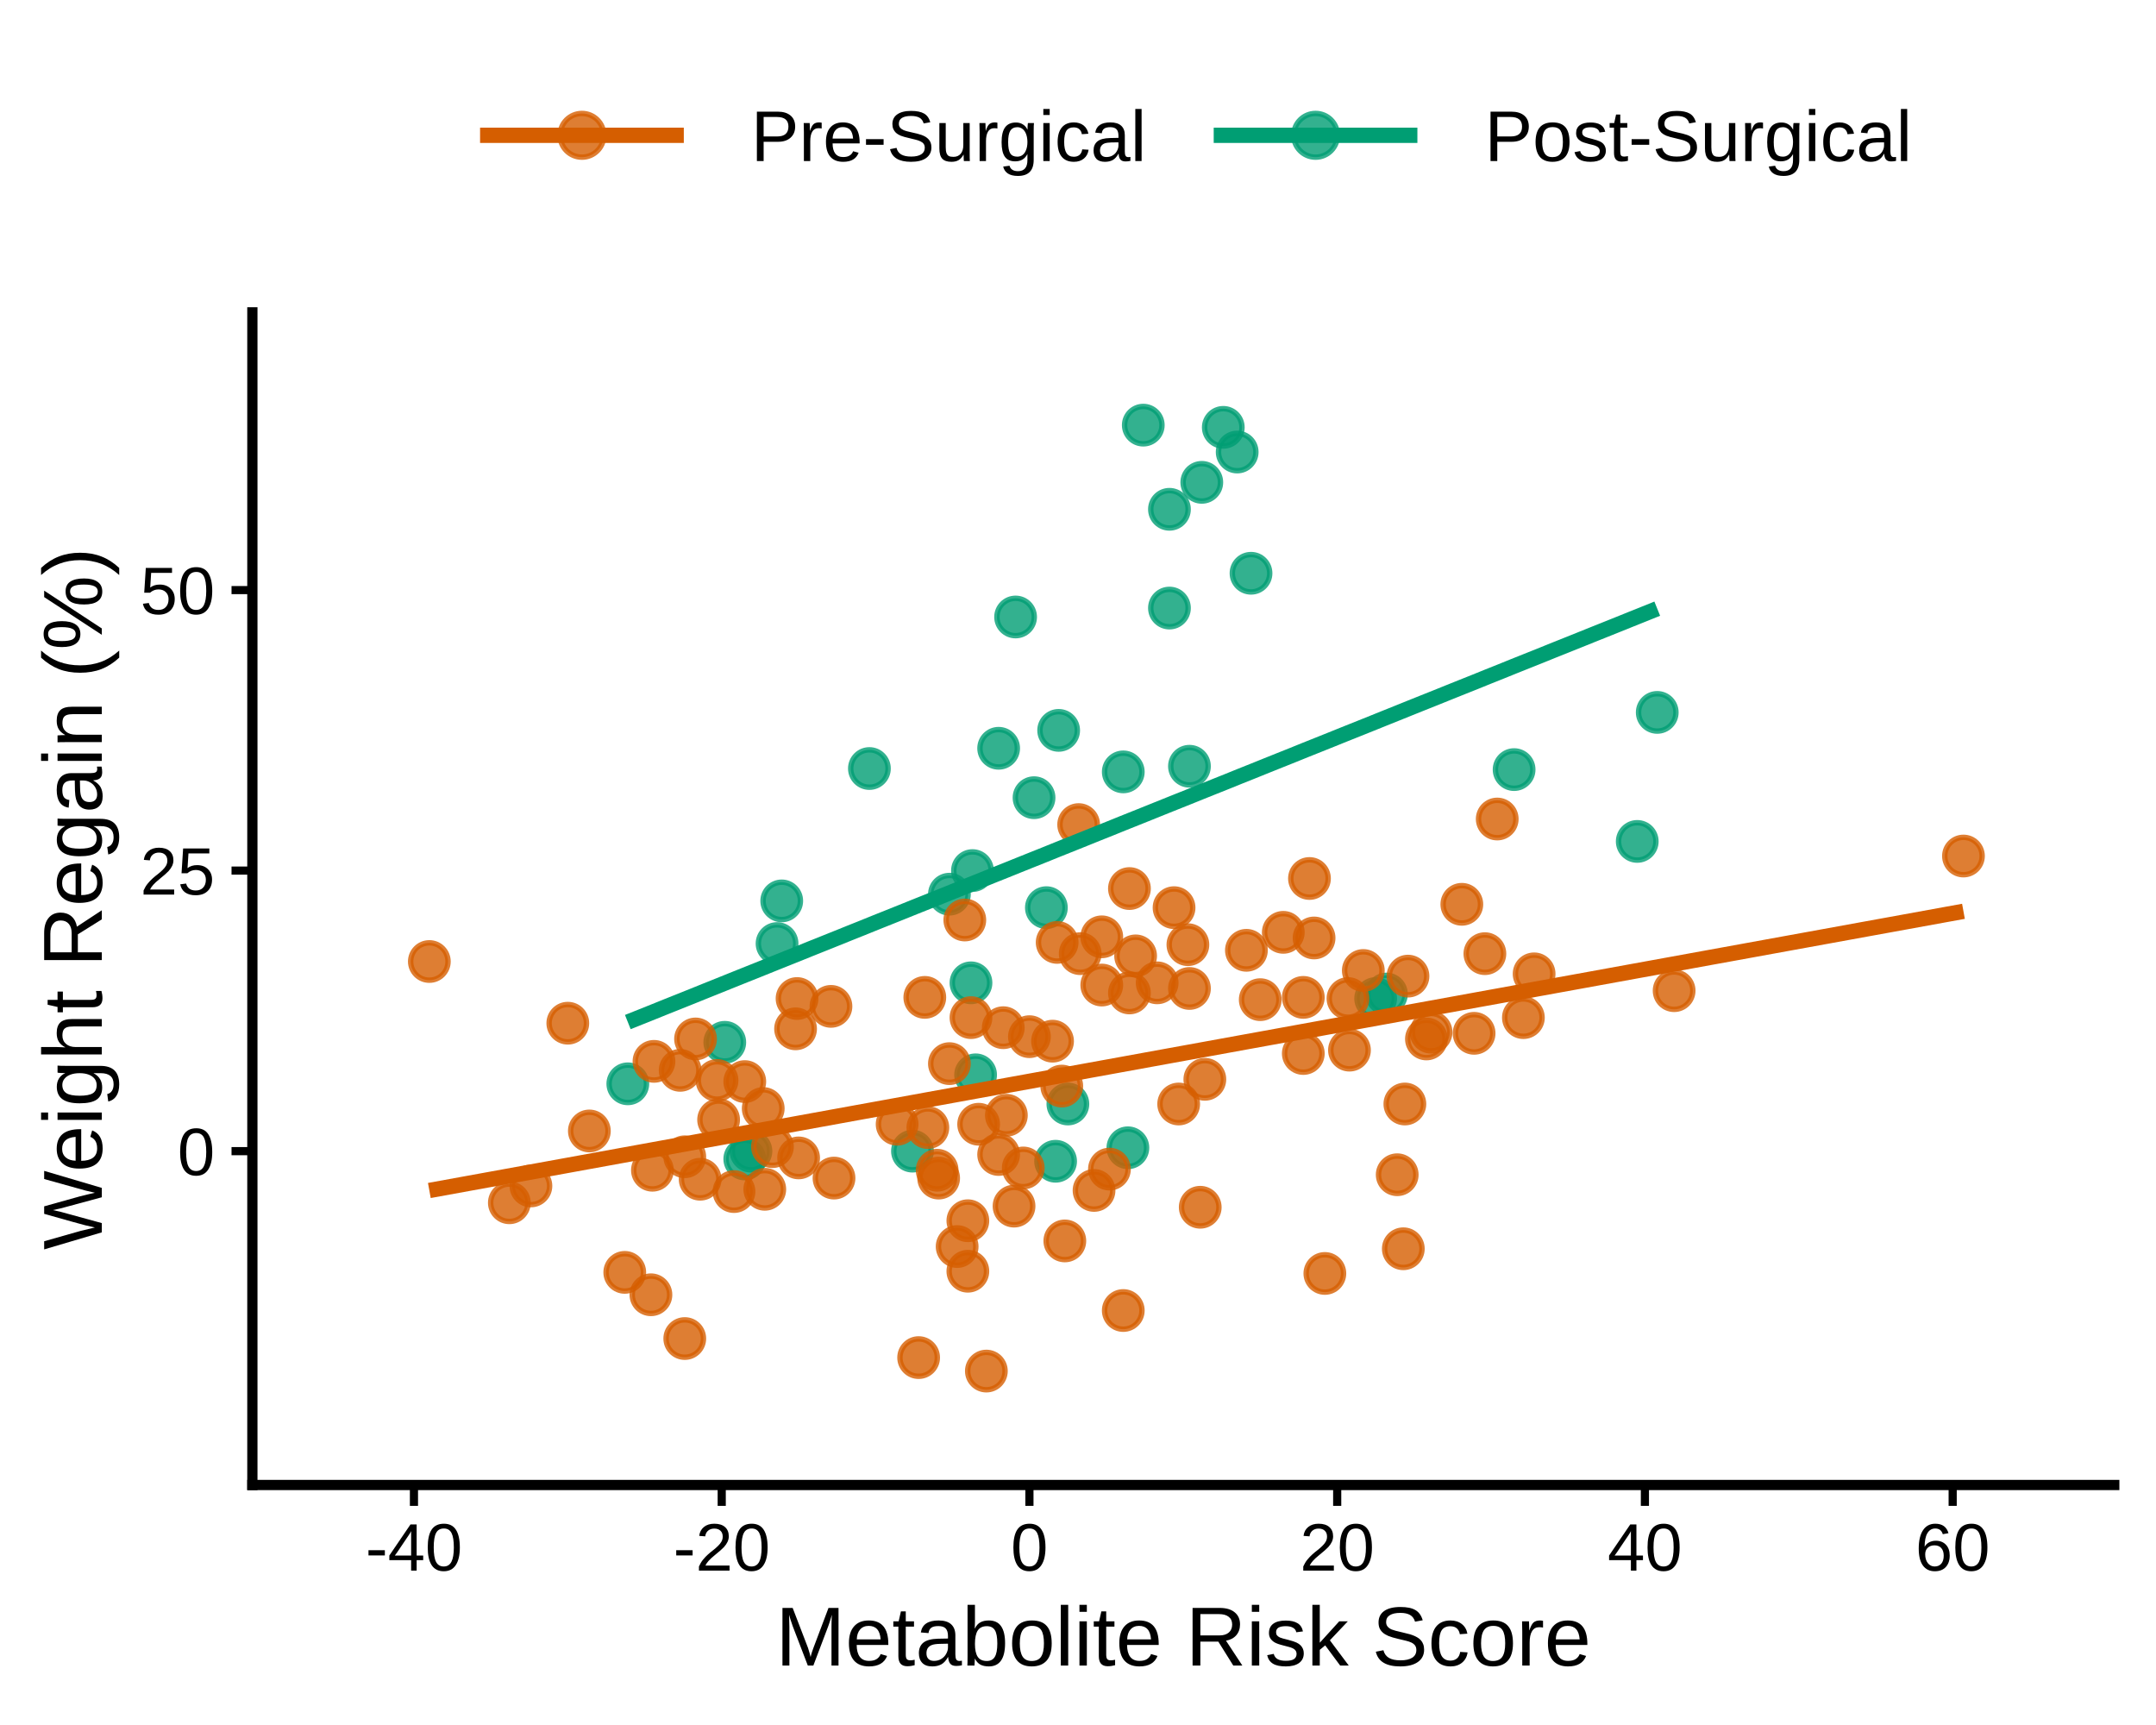
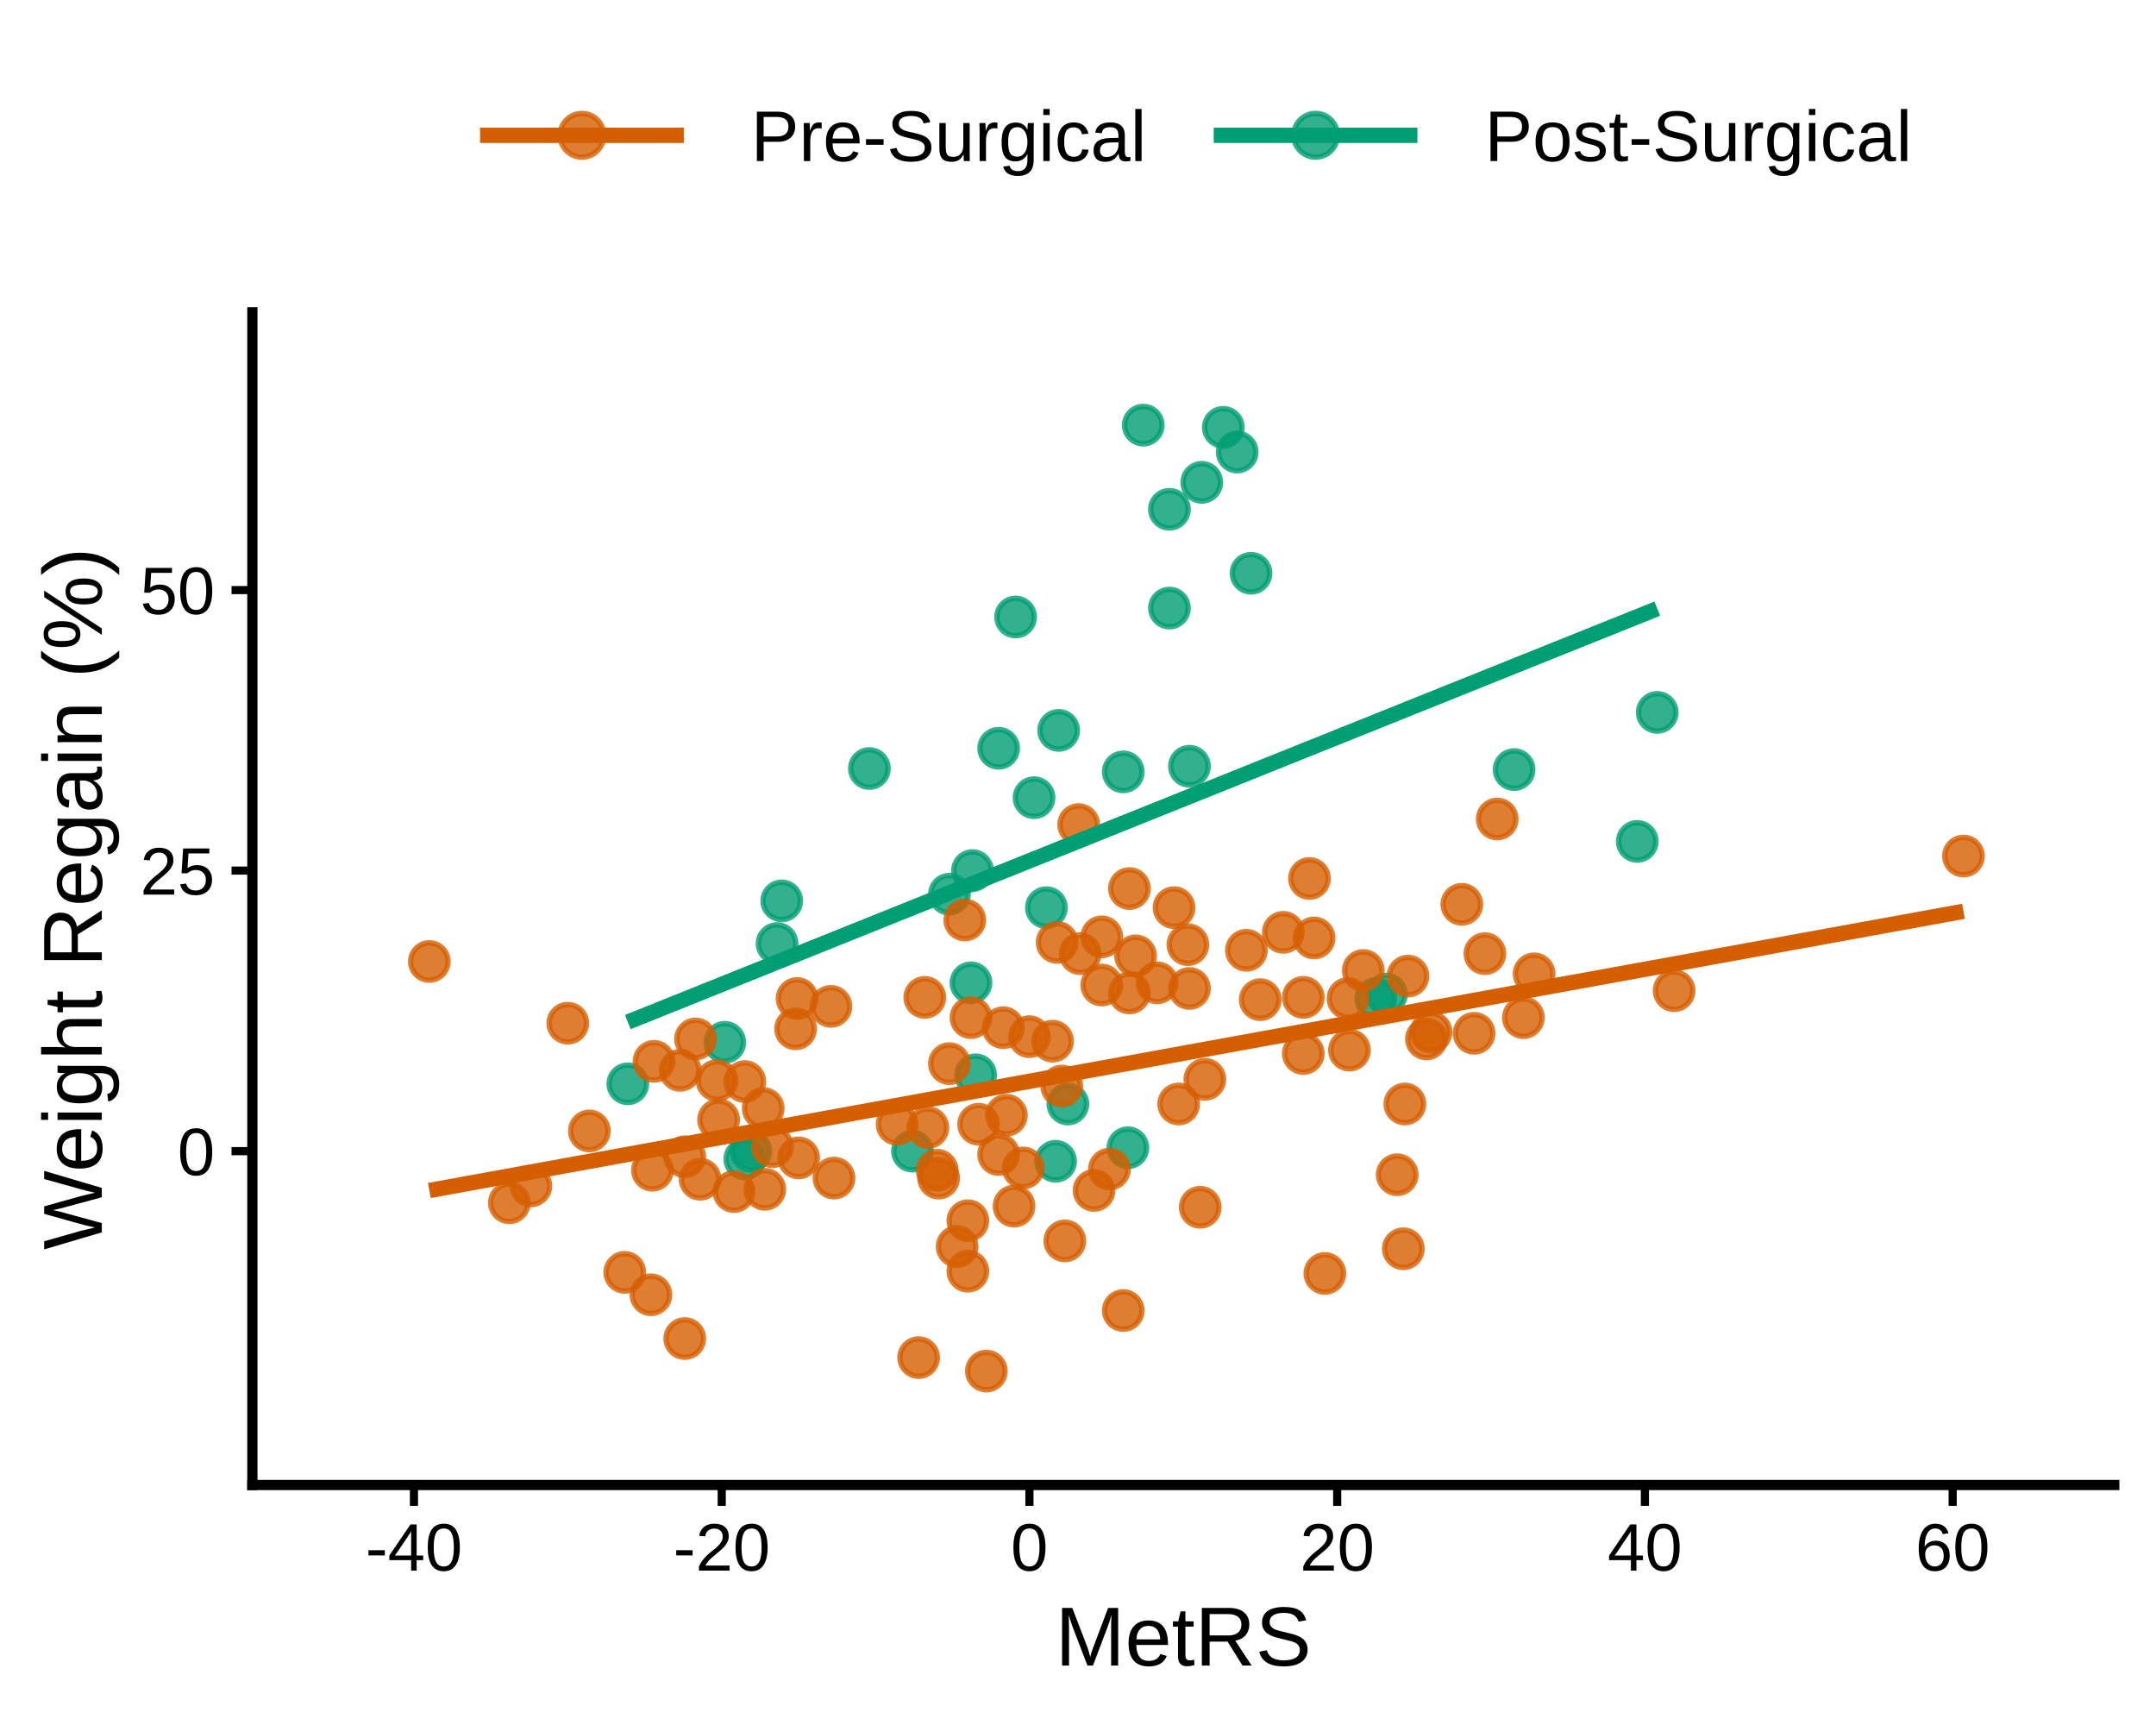
<svg xmlns="http://www.w3.org/2000/svg" width="360.00pt" height="288.00pt" viewBox="0 0 360.00 288.00">
  <g class="svglite">
    <defs>
      <style type="text/css">
    .svglite line, .svglite polyline, .svglite polygon, .svglite path, .svglite rect, .svglite circle {
      fill: none;
      stroke: #000000;
      stroke-linecap: round;
      stroke-linejoin: round;
      stroke-miterlimit: 10.00;
    }
    .svglite text {
      white-space: pre;
    }
    .svglite g.glyphgroup path {
      fill: inherit;
      stroke: none;
    }
  </style>
    </defs>
    <rect width="100%" height="100%" style="stroke: none; fill: #FFFFFF;" />
    <defs>
      <clipPath id="cpMC4wMHwzNjAuMDB8MC4wMHwyODguMDA=">
        <rect x="0.00" y="0.00" width="360.00" height="288.00" />
      </clipPath>
    </defs>
    <g clip-path="url(#cpMC4wMHwzNjAuMDB8MC4wMHwyODguMDA=)">
      <rect x="0" y="0.00" width="360.00" height="288.00" style="stroke-width: 1.36; stroke: #FFFFFF; fill: #FFFFFF;" />
    </g>
    <defs>
      <clipPath id="cpNDIuMTR8MzUzLjAzfDUyLjE1fDI0Ny45Mw==">
        <rect x="42.14" y="52.15" width="310.88" height="195.78" />
      </clipPath>
    </defs>
    <g clip-path="url(#cpNDIuMTR8MzUzLjAzfDUyLjE1fDI0Ny45Mw==)">
      <rect x="42.14" y="52.15" width="310.88" height="195.78" style="stroke-width: 1.36; stroke: none; fill: #FFFFFF;" />
      <circle cx="104.83" cy="180.95" r="3.12" style="stroke-width: 0.90; stroke: #009E73; stroke-opacity: 0.80; fill: #009E73; fill-opacity: 0.80;" />
      <circle cx="121.02" cy="174.02" r="3.12" style="stroke-width: 0.90; stroke: #009E73; stroke-opacity: 0.80; fill: #009E73; fill-opacity: 0.80;" />
      <circle cx="124.36" cy="193.50" r="3.12" style="stroke-width: 0.90; stroke: #009E73; stroke-opacity: 0.80; fill: #009E73; fill-opacity: 0.80;" />
      <circle cx="125.39" cy="192.19" r="3.12" style="stroke-width: 0.90; stroke: #009E73; stroke-opacity: 0.80; fill: #009E73; fill-opacity: 0.80;" />
      <circle cx="129.75" cy="157.53" r="3.12" style="stroke-width: 0.90; stroke: #009E73; stroke-opacity: 0.80; fill: #009E73; fill-opacity: 0.80;" />
      <circle cx="130.53" cy="150.41" r="3.12" style="stroke-width: 0.90; stroke: #009E73; stroke-opacity: 0.80; fill: #009E73; fill-opacity: 0.80;" />
      <circle cx="145.17" cy="128.31" r="3.12" style="stroke-width: 0.90; stroke: #009E73; stroke-opacity: 0.80; fill: #009E73; fill-opacity: 0.80;" />
      <circle cx="152.36" cy="192.19" r="3.12" style="stroke-width: 0.90; stroke: #009E73; stroke-opacity: 0.80; fill: #009E73; fill-opacity: 0.80;" />
      <circle cx="158.53" cy="149.29" r="3.12" style="stroke-width: 0.90; stroke: #009E73; stroke-opacity: 0.80; fill: #009E73; fill-opacity: 0.80;" />
      <circle cx="162.13" cy="164.09" r="3.12" style="stroke-width: 0.90; stroke: #009E73; stroke-opacity: 0.80; fill: #009E73; fill-opacity: 0.80;" />
      <circle cx="162.38" cy="145.35" r="3.12" style="stroke-width: 0.90; stroke: #009E73; stroke-opacity: 0.80; fill: #009E73; fill-opacity: 0.80;" />
      <circle cx="162.90" cy="179.45" r="3.12" style="stroke-width: 0.90; stroke: #009E73; stroke-opacity: 0.80; fill: #009E73; fill-opacity: 0.80;" />
      <circle cx="166.75" cy="124.93" r="3.12" style="stroke-width: 0.90; stroke: #009E73; stroke-opacity: 0.80; fill: #009E73; fill-opacity: 0.80;" />
      <circle cx="169.58" cy="103.01" r="3.12" style="stroke-width: 0.90; stroke: #009E73; stroke-opacity: 0.80; fill: #009E73; fill-opacity: 0.80;" />
      <circle cx="172.66" cy="133.18" r="3.12" style="stroke-width: 0.90; stroke: #009E73; stroke-opacity: 0.80; fill: #009E73; fill-opacity: 0.80;" />
      <circle cx="174.72" cy="151.54" r="3.12" style="stroke-width: 0.90; stroke: #009E73; stroke-opacity: 0.80; fill: #009E73; fill-opacity: 0.80;" />
      <circle cx="176.26" cy="193.88" r="3.12" style="stroke-width: 0.90; stroke: #009E73; stroke-opacity: 0.80; fill: #009E73; fill-opacity: 0.80;" />
      <circle cx="176.77" cy="121.94" r="3.12" style="stroke-width: 0.90; stroke: #009E73; stroke-opacity: 0.80; fill: #009E73; fill-opacity: 0.80;" />
      <circle cx="178.31" cy="184.32" r="3.12" style="stroke-width: 0.90; stroke: #009E73; stroke-opacity: 0.80; fill: #009E73; fill-opacity: 0.80;" />
      <circle cx="187.56" cy="128.87" r="3.12" style="stroke-width: 0.90; stroke: #009E73; stroke-opacity: 0.80; fill: #009E73; fill-opacity: 0.80;" />
      <circle cx="188.33" cy="191.63" r="3.12" style="stroke-width: 0.90; stroke: #009E73; stroke-opacity: 0.80; fill: #009E73; fill-opacity: 0.80;" />
      <circle cx="190.90" cy="70.98" r="3.12" style="stroke-width: 0.90; stroke: #009E73; stroke-opacity: 0.80; fill: #009E73; fill-opacity: 0.80;" />
      <circle cx="195.27" cy="101.52" r="3.12" style="stroke-width: 0.90; stroke: #009E73; stroke-opacity: 0.80; fill: #009E73; fill-opacity: 0.80;" />
      <circle cx="195.27" cy="85.03" r="3.12" style="stroke-width: 0.90; stroke: #009E73; stroke-opacity: 0.80; fill: #009E73; fill-opacity: 0.80;" />
      <circle cx="198.61" cy="127.93" r="3.12" style="stroke-width: 0.90; stroke: #009E73; stroke-opacity: 0.80; fill: #009E73; fill-opacity: 0.80;" />
      <circle cx="200.67" cy="80.53" r="3.12" style="stroke-width: 0.90; stroke: #009E73; stroke-opacity: 0.80; fill: #009E73; fill-opacity: 0.80;" />
      <circle cx="204.26" cy="71.35" r="3.12" style="stroke-width: 0.90; stroke: #009E73; stroke-opacity: 0.80; fill: #009E73; fill-opacity: 0.80;" />
      <circle cx="206.58" cy="75.47" r="3.12" style="stroke-width: 0.90; stroke: #009E73; stroke-opacity: 0.80; fill: #009E73; fill-opacity: 0.80;" />
      <circle cx="208.89" cy="95.71" r="3.12" style="stroke-width: 0.90; stroke: #009E73; stroke-opacity: 0.80; fill: #009E73; fill-opacity: 0.80;" />
      <circle cx="229.70" cy="166.71" r="3.12" style="stroke-width: 0.90; stroke: #009E73; stroke-opacity: 0.80; fill: #009E73; fill-opacity: 0.80;" />
      <circle cx="231.50" cy="165.96" r="3.12" style="stroke-width: 0.90; stroke: #009E73; stroke-opacity: 0.80; fill: #009E73; fill-opacity: 0.80;" />
      <circle cx="252.82" cy="128.49" r="3.12" style="stroke-width: 0.90; stroke: #009E73; stroke-opacity: 0.80; fill: #009E73; fill-opacity: 0.80;" />
      <circle cx="273.38" cy="140.48" r="3.12" style="stroke-width: 0.90; stroke: #009E73; stroke-opacity: 0.80; fill: #009E73; fill-opacity: 0.80;" />
      <circle cx="276.72" cy="118.94" r="3.12" style="stroke-width: 0.90; stroke: #009E73; stroke-opacity: 0.80; fill: #009E73; fill-opacity: 0.80;" />
      <circle cx="71.69" cy="160.53" r="3.12" style="stroke-width: 0.90; stroke: #D55E00; stroke-opacity: 0.80; fill: #D55E00; fill-opacity: 0.80;" />
      <circle cx="85.05" cy="200.81" r="3.12" style="stroke-width: 0.90; stroke: #D55E00; stroke-opacity: 0.80; fill: #D55E00; fill-opacity: 0.80;" />
      <circle cx="88.65" cy="198.00" r="3.12" style="stroke-width: 0.90; stroke: #D55E00; stroke-opacity: 0.80; fill: #D55E00; fill-opacity: 0.80;" />
      <circle cx="94.81" cy="170.83" r="3.12" style="stroke-width: 0.90; stroke: #D55E00; stroke-opacity: 0.80; fill: #D55E00; fill-opacity: 0.80;" />
      <circle cx="98.41" cy="188.82" r="3.12" style="stroke-width: 0.90; stroke: #D55E00; stroke-opacity: 0.80; fill: #D55E00; fill-opacity: 0.80;" />
      <circle cx="104.32" cy="212.43" r="3.12" style="stroke-width: 0.90; stroke: #D55E00; stroke-opacity: 0.80; fill: #D55E00; fill-opacity: 0.80;" />
      <circle cx="108.69" cy="216.17" r="3.12" style="stroke-width: 0.90; stroke: #D55E00; stroke-opacity: 0.80; fill: #D55E00; fill-opacity: 0.80;" />
      <circle cx="108.94" cy="195.38" r="3.12" style="stroke-width: 0.90; stroke: #D55E00; stroke-opacity: 0.80; fill: #D55E00; fill-opacity: 0.80;" />
      <circle cx="109.20" cy="177.20" r="3.12" style="stroke-width: 0.90; stroke: #D55E00; stroke-opacity: 0.80; fill: #D55E00; fill-opacity: 0.80;" />
      <circle cx="113.57" cy="178.70" r="3.12" style="stroke-width: 0.90; stroke: #D55E00; stroke-opacity: 0.80; fill: #D55E00; fill-opacity: 0.80;" />
      <circle cx="114.34" cy="223.48" r="3.12" style="stroke-width: 0.90; stroke: #D55E00; stroke-opacity: 0.80; fill: #D55E00; fill-opacity: 0.80;" />
      <circle cx="114.34" cy="193.13" r="3.12" style="stroke-width: 0.90; stroke: #D55E00; stroke-opacity: 0.80; fill: #D55E00; fill-opacity: 0.80;" />
      <circle cx="116.14" cy="173.46" r="3.12" style="stroke-width: 0.90; stroke: #D55E00; stroke-opacity: 0.80; fill: #D55E00; fill-opacity: 0.80;" />
      <circle cx="116.91" cy="196.88" r="3.12" style="stroke-width: 0.90; stroke: #D55E00; stroke-opacity: 0.80; fill: #D55E00; fill-opacity: 0.80;" />
      <circle cx="119.73" cy="180.39" r="3.12" style="stroke-width: 0.90; stroke: #D55E00; stroke-opacity: 0.80; fill: #D55E00; fill-opacity: 0.80;" />
      <circle cx="119.99" cy="186.95" r="3.12" style="stroke-width: 0.90; stroke: #D55E00; stroke-opacity: 0.80; fill: #D55E00; fill-opacity: 0.80;" />
      <circle cx="122.56" cy="198.94" r="3.12" style="stroke-width: 0.90; stroke: #D55E00; stroke-opacity: 0.80; fill: #D55E00; fill-opacity: 0.80;" />
      <circle cx="124.36" cy="180.58" r="3.12" style="stroke-width: 0.90; stroke: #D55E00; stroke-opacity: 0.80; fill: #D55E00; fill-opacity: 0.80;" />
      <circle cx="127.44" cy="185.07" r="3.12" style="stroke-width: 0.90; stroke: #D55E00; stroke-opacity: 0.80; fill: #D55E00; fill-opacity: 0.80;" />
      <circle cx="127.70" cy="198.56" r="3.12" style="stroke-width: 0.90; stroke: #D55E00; stroke-opacity: 0.80; fill: #D55E00; fill-opacity: 0.80;" />
      <circle cx="128.98" cy="191.44" r="3.12" style="stroke-width: 0.90; stroke: #D55E00; stroke-opacity: 0.80; fill: #D55E00; fill-opacity: 0.80;" />
      <circle cx="132.84" cy="171.77" r="3.12" style="stroke-width: 0.90; stroke: #D55E00; stroke-opacity: 0.80; fill: #D55E00; fill-opacity: 0.80;" />
      <circle cx="133.09" cy="166.71" r="3.12" style="stroke-width: 0.90; stroke: #D55E00; stroke-opacity: 0.80; fill: #D55E00; fill-opacity: 0.80;" />
      <circle cx="133.35" cy="193.32" r="3.12" style="stroke-width: 0.90; stroke: #D55E00; stroke-opacity: 0.80; fill: #D55E00; fill-opacity: 0.80;" />
      <circle cx="138.75" cy="168.02" r="3.12" style="stroke-width: 0.90; stroke: #D55E00; stroke-opacity: 0.80; fill: #D55E00; fill-opacity: 0.80;" />
      <circle cx="139.26" cy="196.69" r="3.12" style="stroke-width: 0.90; stroke: #D55E00; stroke-opacity: 0.80; fill: #D55E00; fill-opacity: 0.80;" />
      <circle cx="149.80" cy="187.70" r="3.12" style="stroke-width: 0.90; stroke: #D55E00; stroke-opacity: 0.80; fill: #D55E00; fill-opacity: 0.80;" />
      <circle cx="153.39" cy="226.66" r="3.12" style="stroke-width: 0.90; stroke: #D55E00; stroke-opacity: 0.80; fill: #D55E00; fill-opacity: 0.80;" />
      <circle cx="154.42" cy="166.52" r="3.12" style="stroke-width: 0.90; stroke: #D55E00; stroke-opacity: 0.80; fill: #D55E00; fill-opacity: 0.80;" />
      <circle cx="154.93" cy="188.26" r="3.12" style="stroke-width: 0.90; stroke: #D55E00; stroke-opacity: 0.80; fill: #D55E00; fill-opacity: 0.80;" />
      <circle cx="156.48" cy="195.38" r="3.12" style="stroke-width: 0.90; stroke: #D55E00; stroke-opacity: 0.80; fill: #D55E00; fill-opacity: 0.80;" />
      <circle cx="156.73" cy="196.69" r="3.12" style="stroke-width: 0.90; stroke: #D55E00; stroke-opacity: 0.80; fill: #D55E00; fill-opacity: 0.80;" />
      <circle cx="158.53" cy="177.58" r="3.12" style="stroke-width: 0.90; stroke: #D55E00; stroke-opacity: 0.80; fill: #D55E00; fill-opacity: 0.80;" />
      <circle cx="159.82" cy="208.12" r="3.12" style="stroke-width: 0.90; stroke: #D55E00; stroke-opacity: 0.80; fill: #D55E00; fill-opacity: 0.80;" />
      <circle cx="161.10" cy="153.60" r="3.12" style="stroke-width: 0.90; stroke: #D55E00; stroke-opacity: 0.80; fill: #D55E00; fill-opacity: 0.80;" />
      <circle cx="161.61" cy="212.24" r="3.12" style="stroke-width: 0.90; stroke: #D55E00; stroke-opacity: 0.80; fill: #D55E00; fill-opacity: 0.80;" />
      <circle cx="161.61" cy="203.81" r="3.12" style="stroke-width: 0.90; stroke: #D55E00; stroke-opacity: 0.80; fill: #D55E00; fill-opacity: 0.80;" />
      <circle cx="162.13" cy="169.90" r="3.12" style="stroke-width: 0.90; stroke: #D55E00; stroke-opacity: 0.80; fill: #D55E00; fill-opacity: 0.80;" />
      <circle cx="163.41" cy="187.70" r="3.12" style="stroke-width: 0.90; stroke: #D55E00; stroke-opacity: 0.80; fill: #D55E00; fill-opacity: 0.80;" />
      <circle cx="164.70" cy="228.91" r="3.12" style="stroke-width: 0.90; stroke: #D55E00; stroke-opacity: 0.80; fill: #D55E00; fill-opacity: 0.80;" />
      <circle cx="166.75" cy="192.75" r="3.12" style="stroke-width: 0.90; stroke: #D55E00; stroke-opacity: 0.80; fill: #D55E00; fill-opacity: 0.80;" />
      <circle cx="167.52" cy="171.58" r="3.12" style="stroke-width: 0.90; stroke: #D55E00; stroke-opacity: 0.80; fill: #D55E00; fill-opacity: 0.80;" />
      <circle cx="168.04" cy="186.20" r="3.12" style="stroke-width: 0.90; stroke: #D55E00; stroke-opacity: 0.80; fill: #D55E00; fill-opacity: 0.80;" />
      <circle cx="169.32" cy="201.37" r="3.12" style="stroke-width: 0.90; stroke: #D55E00; stroke-opacity: 0.80; fill: #D55E00; fill-opacity: 0.80;" />
      <circle cx="170.86" cy="195.00" r="3.12" style="stroke-width: 0.90; stroke: #D55E00; stroke-opacity: 0.80; fill: #D55E00; fill-opacity: 0.80;" />
      <circle cx="171.89" cy="173.08" r="3.12" style="stroke-width: 0.90; stroke: #D55E00; stroke-opacity: 0.80; fill: #D55E00; fill-opacity: 0.80;" />
      <circle cx="175.75" cy="173.83" r="3.12" style="stroke-width: 0.90; stroke: #D55E00; stroke-opacity: 0.80; fill: #D55E00; fill-opacity: 0.80;" />
      <circle cx="176.52" cy="157.34" r="3.12" style="stroke-width: 0.90; stroke: #D55E00; stroke-opacity: 0.80; fill: #D55E00; fill-opacity: 0.80;" />
      <circle cx="177.29" cy="181.33" r="3.12" style="stroke-width: 0.90; stroke: #D55E00; stroke-opacity: 0.80; fill: #D55E00; fill-opacity: 0.80;" />
      <circle cx="177.80" cy="207.18" r="3.12" style="stroke-width: 0.90; stroke: #D55E00; stroke-opacity: 0.80; fill: #D55E00; fill-opacity: 0.80;" />
      <circle cx="180.11" cy="137.67" r="3.12" style="stroke-width: 0.90; stroke: #D55E00; stroke-opacity: 0.80; fill: #D55E00; fill-opacity: 0.80;" />
      <circle cx="180.37" cy="159.22" r="3.12" style="stroke-width: 0.90; stroke: #D55E00; stroke-opacity: 0.80; fill: #D55E00; fill-opacity: 0.80;" />
      <circle cx="182.68" cy="198.75" r="3.12" style="stroke-width: 0.90; stroke: #D55E00; stroke-opacity: 0.80; fill: #D55E00; fill-opacity: 0.80;" />
      <circle cx="183.97" cy="164.46" r="3.12" style="stroke-width: 0.90; stroke: #D55E00; stroke-opacity: 0.80; fill: #D55E00; fill-opacity: 0.80;" />
      <circle cx="183.97" cy="156.41" r="3.12" style="stroke-width: 0.90; stroke: #D55E00; stroke-opacity: 0.80; fill: #D55E00; fill-opacity: 0.80;" />
      <circle cx="185.25" cy="195.19" r="3.12" style="stroke-width: 0.90; stroke: #D55E00; stroke-opacity: 0.80; fill: #D55E00; fill-opacity: 0.80;" />
      <circle cx="187.56" cy="218.80" r="3.12" style="stroke-width: 0.90; stroke: #D55E00; stroke-opacity: 0.80; fill: #D55E00; fill-opacity: 0.80;" />
      <circle cx="188.59" cy="165.78" r="3.12" style="stroke-width: 0.90; stroke: #D55E00; stroke-opacity: 0.80; fill: #D55E00; fill-opacity: 0.80;" />
      <circle cx="188.59" cy="148.35" r="3.12" style="stroke-width: 0.90; stroke: #D55E00; stroke-opacity: 0.80; fill: #D55E00; fill-opacity: 0.80;" />
      <circle cx="189.62" cy="159.59" r="3.12" style="stroke-width: 0.90; stroke: #D55E00; stroke-opacity: 0.80; fill: #D55E00; fill-opacity: 0.80;" />
      <circle cx="193.22" cy="164.09" r="3.12" style="stroke-width: 0.90; stroke: #D55E00; stroke-opacity: 0.80; fill: #D55E00; fill-opacity: 0.80;" />
      <circle cx="196.04" cy="151.54" r="3.12" style="stroke-width: 0.90; stroke: #D55E00; stroke-opacity: 0.80; fill: #D55E00; fill-opacity: 0.80;" />
      <circle cx="196.81" cy="184.32" r="3.12" style="stroke-width: 0.90; stroke: #D55E00; stroke-opacity: 0.80; fill: #D55E00; fill-opacity: 0.80;" />
      <circle cx="198.35" cy="157.72" r="3.12" style="stroke-width: 0.90; stroke: #D55E00; stroke-opacity: 0.80; fill: #D55E00; fill-opacity: 0.80;" />
      <circle cx="198.61" cy="165.03" r="3.12" style="stroke-width: 0.90; stroke: #D55E00; stroke-opacity: 0.80; fill: #D55E00; fill-opacity: 0.80;" />
      <circle cx="200.41" cy="201.56" r="3.12" style="stroke-width: 0.90; stroke: #D55E00; stroke-opacity: 0.80; fill: #D55E00; fill-opacity: 0.80;" />
      <circle cx="201.18" cy="180.20" r="3.12" style="stroke-width: 0.90; stroke: #D55E00; stroke-opacity: 0.80; fill: #D55E00; fill-opacity: 0.80;" />
      <circle cx="208.12" cy="158.66" r="3.12" style="stroke-width: 0.90; stroke: #D55E00; stroke-opacity: 0.80; fill: #D55E00; fill-opacity: 0.80;" />
      <circle cx="210.43" cy="166.90" r="3.12" style="stroke-width: 0.90; stroke: #D55E00; stroke-opacity: 0.80; fill: #D55E00; fill-opacity: 0.80;" />
      <circle cx="214.28" cy="155.66" r="3.12" style="stroke-width: 0.90; stroke: #D55E00; stroke-opacity: 0.80; fill: #D55E00; fill-opacity: 0.80;" />
      <circle cx="217.62" cy="175.89" r="3.12" style="stroke-width: 0.90; stroke: #D55E00; stroke-opacity: 0.80; fill: #D55E00; fill-opacity: 0.80;" />
      <circle cx="217.62" cy="166.52" r="3.12" style="stroke-width: 0.90; stroke: #D55E00; stroke-opacity: 0.80; fill: #D55E00; fill-opacity: 0.80;" />
      <circle cx="218.65" cy="146.67" r="3.12" style="stroke-width: 0.90; stroke: #D55E00; stroke-opacity: 0.80; fill: #D55E00; fill-opacity: 0.80;" />
      <circle cx="219.42" cy="156.60" r="3.12" style="stroke-width: 0.90; stroke: #D55E00; stroke-opacity: 0.80; fill: #D55E00; fill-opacity: 0.80;" />
      <circle cx="221.22" cy="212.61" r="3.12" style="stroke-width: 0.90; stroke: #D55E00; stroke-opacity: 0.80; fill: #D55E00; fill-opacity: 0.80;" />
      <circle cx="225.08" cy="166.71" r="3.12" style="stroke-width: 0.90; stroke: #D55E00; stroke-opacity: 0.80; fill: #D55E00; fill-opacity: 0.80;" />
      <circle cx="225.33" cy="175.33" r="3.12" style="stroke-width: 0.90; stroke: #D55E00; stroke-opacity: 0.80; fill: #D55E00; fill-opacity: 0.80;" />
      <circle cx="227.64" cy="162.03" r="3.12" style="stroke-width: 0.90; stroke: #D55E00; stroke-opacity: 0.80; fill: #D55E00; fill-opacity: 0.80;" />
      <circle cx="233.30" cy="196.13" r="3.12" style="stroke-width: 0.90; stroke: #D55E00; stroke-opacity: 0.80; fill: #D55E00; fill-opacity: 0.80;" />
      <circle cx="234.32" cy="208.49" r="3.12" style="stroke-width: 0.90; stroke: #D55E00; stroke-opacity: 0.80; fill: #D55E00; fill-opacity: 0.80;" />
      <circle cx="234.58" cy="184.32" r="3.12" style="stroke-width: 0.90; stroke: #D55E00; stroke-opacity: 0.80; fill: #D55E00; fill-opacity: 0.80;" />
      <circle cx="235.10" cy="162.97" r="3.12" style="stroke-width: 0.90; stroke: #D55E00; stroke-opacity: 0.80; fill: #D55E00; fill-opacity: 0.80;" />
      <circle cx="238.18" cy="173.46" r="3.12" style="stroke-width: 0.90; stroke: #D55E00; stroke-opacity: 0.80; fill: #D55E00; fill-opacity: 0.80;" />
      <circle cx="238.95" cy="172.33" r="3.12" style="stroke-width: 0.90; stroke: #D55E00; stroke-opacity: 0.80; fill: #D55E00; fill-opacity: 0.80;" />
      <circle cx="244.09" cy="150.98" r="3.12" style="stroke-width: 0.90; stroke: #D55E00; stroke-opacity: 0.80; fill: #D55E00; fill-opacity: 0.80;" />
      <circle cx="246.14" cy="172.52" r="3.12" style="stroke-width: 0.90; stroke: #D55E00; stroke-opacity: 0.80; fill: #D55E00; fill-opacity: 0.80;" />
      <circle cx="247.94" cy="159.22" r="3.12" style="stroke-width: 0.90; stroke: #D55E00; stroke-opacity: 0.80; fill: #D55E00; fill-opacity: 0.80;" />
      <circle cx="250.00" cy="136.74" r="3.12" style="stroke-width: 0.90; stroke: #D55E00; stroke-opacity: 0.80; fill: #D55E00; fill-opacity: 0.80;" />
      <circle cx="254.37" cy="169.90" r="3.12" style="stroke-width: 0.90; stroke: #D55E00; stroke-opacity: 0.80; fill: #D55E00; fill-opacity: 0.80;" />
      <circle cx="256.16" cy="162.59" r="3.12" style="stroke-width: 0.90; stroke: #D55E00; stroke-opacity: 0.80; fill: #D55E00; fill-opacity: 0.80;" />
      <circle cx="279.54" cy="165.40" r="3.12" style="stroke-width: 0.90; stroke: #D55E00; stroke-opacity: 0.80; fill: #D55E00; fill-opacity: 0.80;" />
      <circle cx="327.85" cy="142.92" r="3.12" style="stroke-width: 0.90; stroke: #D55E00; stroke-opacity: 0.80; fill: #D55E00; fill-opacity: 0.80;" />
      <polyline points="71.69,198.76 74.93,198.17 78.17,197.58 81.42,196.99 84.66,196.40 87.90,195.81 91.14,195.22 94.39,194.63 97.63,194.04 100.87,193.45 104.11,192.86 107.36,192.27 110.60,191.68 113.84,191.09 117.08,190.50 120.33,189.91 123.57,189.32 126.81,188.73 130.05,188.14 133.30,187.55 136.54,186.96 139.78,186.37 143.02,185.78 146.27,185.19 149.51,184.60 152.75,184.01 155.99,183.42 159.24,182.83 162.48,182.24 165.72,181.65 168.96,181.06 172.21,180.47 175.45,179.88 178.69,179.29 181.93,178.70 185.18,178.11 188.42,177.52 191.66,176.93 194.90,176.34 198.15,175.75 201.39,175.16 204.63,174.57 207.87,173.98 211.12,173.39 214.36,172.80 217.60,172.21 220.84,171.62 224.09,171.03 227.33,170.44 230.57,169.85 233.81,169.26 237.06,168.67 240.30,168.08 243.54,167.49 246.78,166.90 250.03,166.31 253.27,165.72 256.51,165.13 259.75,164.54 263.00,163.95 266.24,163.36 269.48,162.77 272.72,162.18 275.97,161.59 279.21,161.00 282.45,160.41 285.69,159.82 288.94,159.23 292.18,158.64 295.42,158.05 298.66,157.46 301.91,156.87 305.15,156.28 308.39,155.69 311.63,155.10 314.88,154.51 318.12,153.92 321.36,153.33 324.60,152.74 327.85,152.15 " style="stroke-width: 2.56; stroke: #D55E00; stroke-linecap: butt;" />
      <polyline points="104.83,170.64 107.01,169.77 109.18,168.90 111.36,168.02 113.54,167.15 115.71,166.28 117.89,165.40 120.06,164.53 122.24,163.65 124.41,162.78 126.59,161.91 128.77,161.03 130.94,160.16 133.12,159.29 135.29,158.41 137.47,157.54 139.64,156.67 141.82,155.79 144.00,154.92 146.17,154.04 148.35,153.17 150.52,152.30 152.70,151.42 154.88,150.55 157.05,149.68 159.23,148.80 161.40,147.93 163.58,147.06 165.75,146.18 167.93,145.31 170.11,144.43 172.28,143.56 174.46,142.69 176.63,141.81 178.81,140.94 180.98,140.07 183.16,139.19 185.34,138.32 187.51,137.44 189.69,136.57 191.86,135.70 194.04,134.82 196.21,133.95 198.39,133.08 200.57,132.20 202.74,131.33 204.92,130.46 207.09,129.58 209.27,128.71 211.45,127.83 213.62,126.96 215.80,126.09 217.97,125.21 220.15,124.34 222.32,123.47 224.50,122.59 226.68,121.72 228.85,120.85 231.03,119.97 233.20,119.10 235.38,118.22 237.55,117.35 239.73,116.48 241.91,115.60 244.08,114.73 246.26,113.86 248.43,112.98 250.61,112.11 252.78,111.23 254.96,110.36 257.14,109.49 259.31,108.61 261.49,107.74 263.66,106.87 265.84,105.99 268.02,105.12 270.19,104.25 272.37,103.37 274.54,102.50 276.72,101.62 " style="stroke-width: 2.56; stroke: #009E73; stroke-linecap: butt;" />
    </g>
    <g clip-path="url(#cpMC4wMHwzNjAuMDB8MC4wMHwyODguMDA=)">
      <polyline points="42.14,247.93 42.14,52.15 " style="stroke-width: 1.71; stroke-linecap: square;" />
      <text x="35.87" y="196.20" text-anchor="end" style="font-size: 11.20px; font-family: &quot;Arial&quot;;" textLength="6.22px" lengthAdjust="spacingAndGlyphs">0</text>
      <text x="35.87" y="149.36" text-anchor="end" style="font-size: 11.20px; font-family: &quot;Arial&quot;;" textLength="12.44px" lengthAdjust="spacingAndGlyphs">25</text>
      <text x="35.87" y="102.52" text-anchor="end" style="font-size: 11.20px; font-family: &quot;Arial&quot;;" textLength="12.44px" lengthAdjust="spacingAndGlyphs">50</text>
      <polyline points="38.66,192.19 42.14,192.19 " style="stroke-width: 1.36; stroke-linecap: butt;" />
      <polyline points="38.66,145.35 42.14,145.35 " style="stroke-width: 1.36; stroke-linecap: butt;" />
      <polyline points="38.66,98.52 42.14,98.52 " style="stroke-width: 1.36; stroke-linecap: butt;" />
      <polyline points="42.14,247.93 353.03,247.93 " style="stroke-width: 1.71; stroke-linecap: square;" />
      <polyline points="69.12,251.41 69.12,247.93 " style="stroke-width: 1.36; stroke-linecap: butt;" />
      <polyline points="120.51,251.41 120.51,247.93 " style="stroke-width: 1.36; stroke-linecap: butt;" />
      <polyline points="171.89,251.41 171.89,247.93 " style="stroke-width: 1.36; stroke-linecap: butt;" />
      <polyline points="223.28,251.41 223.28,247.93 " style="stroke-width: 1.36; stroke-linecap: butt;" />
      <polyline points="274.66,251.41 274.66,247.93 " style="stroke-width: 1.36; stroke-linecap: butt;" />
      <polyline points="326.05,251.41 326.05,247.93 " style="stroke-width: 1.36; stroke-linecap: butt;" />
      <text x="69.12" y="262.22" text-anchor="middle" style="font-size: 11.20px; font-family: &quot;Arial&quot;;" textLength="16.16px" lengthAdjust="spacingAndGlyphs">-40</text>
      <text x="120.51" y="262.22" text-anchor="middle" style="font-size: 11.20px; font-family: &quot;Arial&quot;;" textLength="16.16px" lengthAdjust="spacingAndGlyphs">-20</text>
      <text x="171.89" y="262.22" text-anchor="middle" style="font-size: 11.20px; font-family: &quot;Arial&quot;;" textLength="6.22px" lengthAdjust="spacingAndGlyphs">0</text>
      <text x="223.28" y="262.22" text-anchor="middle" style="font-size: 11.20px; font-family: &quot;Arial&quot;;" textLength="12.44px" lengthAdjust="spacingAndGlyphs">20</text>
      <text x="274.66" y="262.22" text-anchor="middle" style="font-size: 11.20px; font-family: &quot;Arial&quot;;" textLength="12.44px" lengthAdjust="spacingAndGlyphs">40</text>
      <text x="326.05" y="262.22" text-anchor="middle" style="font-size: 11.20px; font-family: &quot;Arial&quot;;" textLength="12.44px" lengthAdjust="spacingAndGlyphs">60</text>
-       <text x="197.58" y="278.08" text-anchor="middle" style="font-size: 14.00px; font-family: &quot;Arial&quot;;" textLength="136.12px" lengthAdjust="spacingAndGlyphs">Metabolite Risk Score</text>
+       <text x="197.58" y="278.08" text-anchor="middle" style="font-size: 14.00px; font-family: &quot;Arial&quot;;" textLength="42.78px" lengthAdjust="spacingAndGlyphs">MetRS</text>
      <text transform="translate(17.00,150.04) rotate(-90)" text-anchor="middle" style="font-size: 14.00px; font-family: &quot;Arial&quot;;" textLength="117.20px" lengthAdjust="spacingAndGlyphs">Weight Regain (%)</text>
      <rect x="68.93" y="6.97" width="257.30" height="31.23" style="stroke-width: 1.36; stroke: none; fill: #FFFFFF;" />
      <rect x="75.91" y="13.95" width="42.52" height="17.28" style="stroke-width: 1.36; stroke: none; fill: #FFFFFF;" />
      <circle cx="97.17" cy="22.59" r="3.65" style="stroke-width: 0.90; stroke: #D55E00; stroke-opacity: 0.80; fill: #D55E00; fill-opacity: 0.80;" />
      <line x1="80.16" y1="22.59" x2="114.18" y2="22.59" style="stroke-width: 2.56; stroke: #D55E00; stroke-linecap: butt;" />
      <rect x="198.41" y="13.95" width="42.52" height="17.28" style="stroke-width: 1.36; stroke: none; fill: #FFFFFF;" />
      <circle cx="219.67" cy="22.59" r="3.65" style="stroke-width: 0.90; stroke: #009E73; stroke-opacity: 0.80; fill: #009E73; fill-opacity: 0.80;" />
      <line x1="202.66" y1="22.59" x2="236.67" y2="22.59" style="stroke-width: 2.56; stroke: #009E73; stroke-linecap: butt;" />
      <text x="125.40" y="26.89" style="font-size: 12.00px; font-family: &quot;Arial&quot;;" textLength="66.03px" lengthAdjust="spacingAndGlyphs">Pre-Surgical</text>
      <text x="247.90" y="26.89" style="font-size: 12.00px; font-family: &quot;Arial&quot;;" textLength="71.36px" lengthAdjust="spacingAndGlyphs">Post-Surgical</text>
    </g>
  </g>
</svg>
